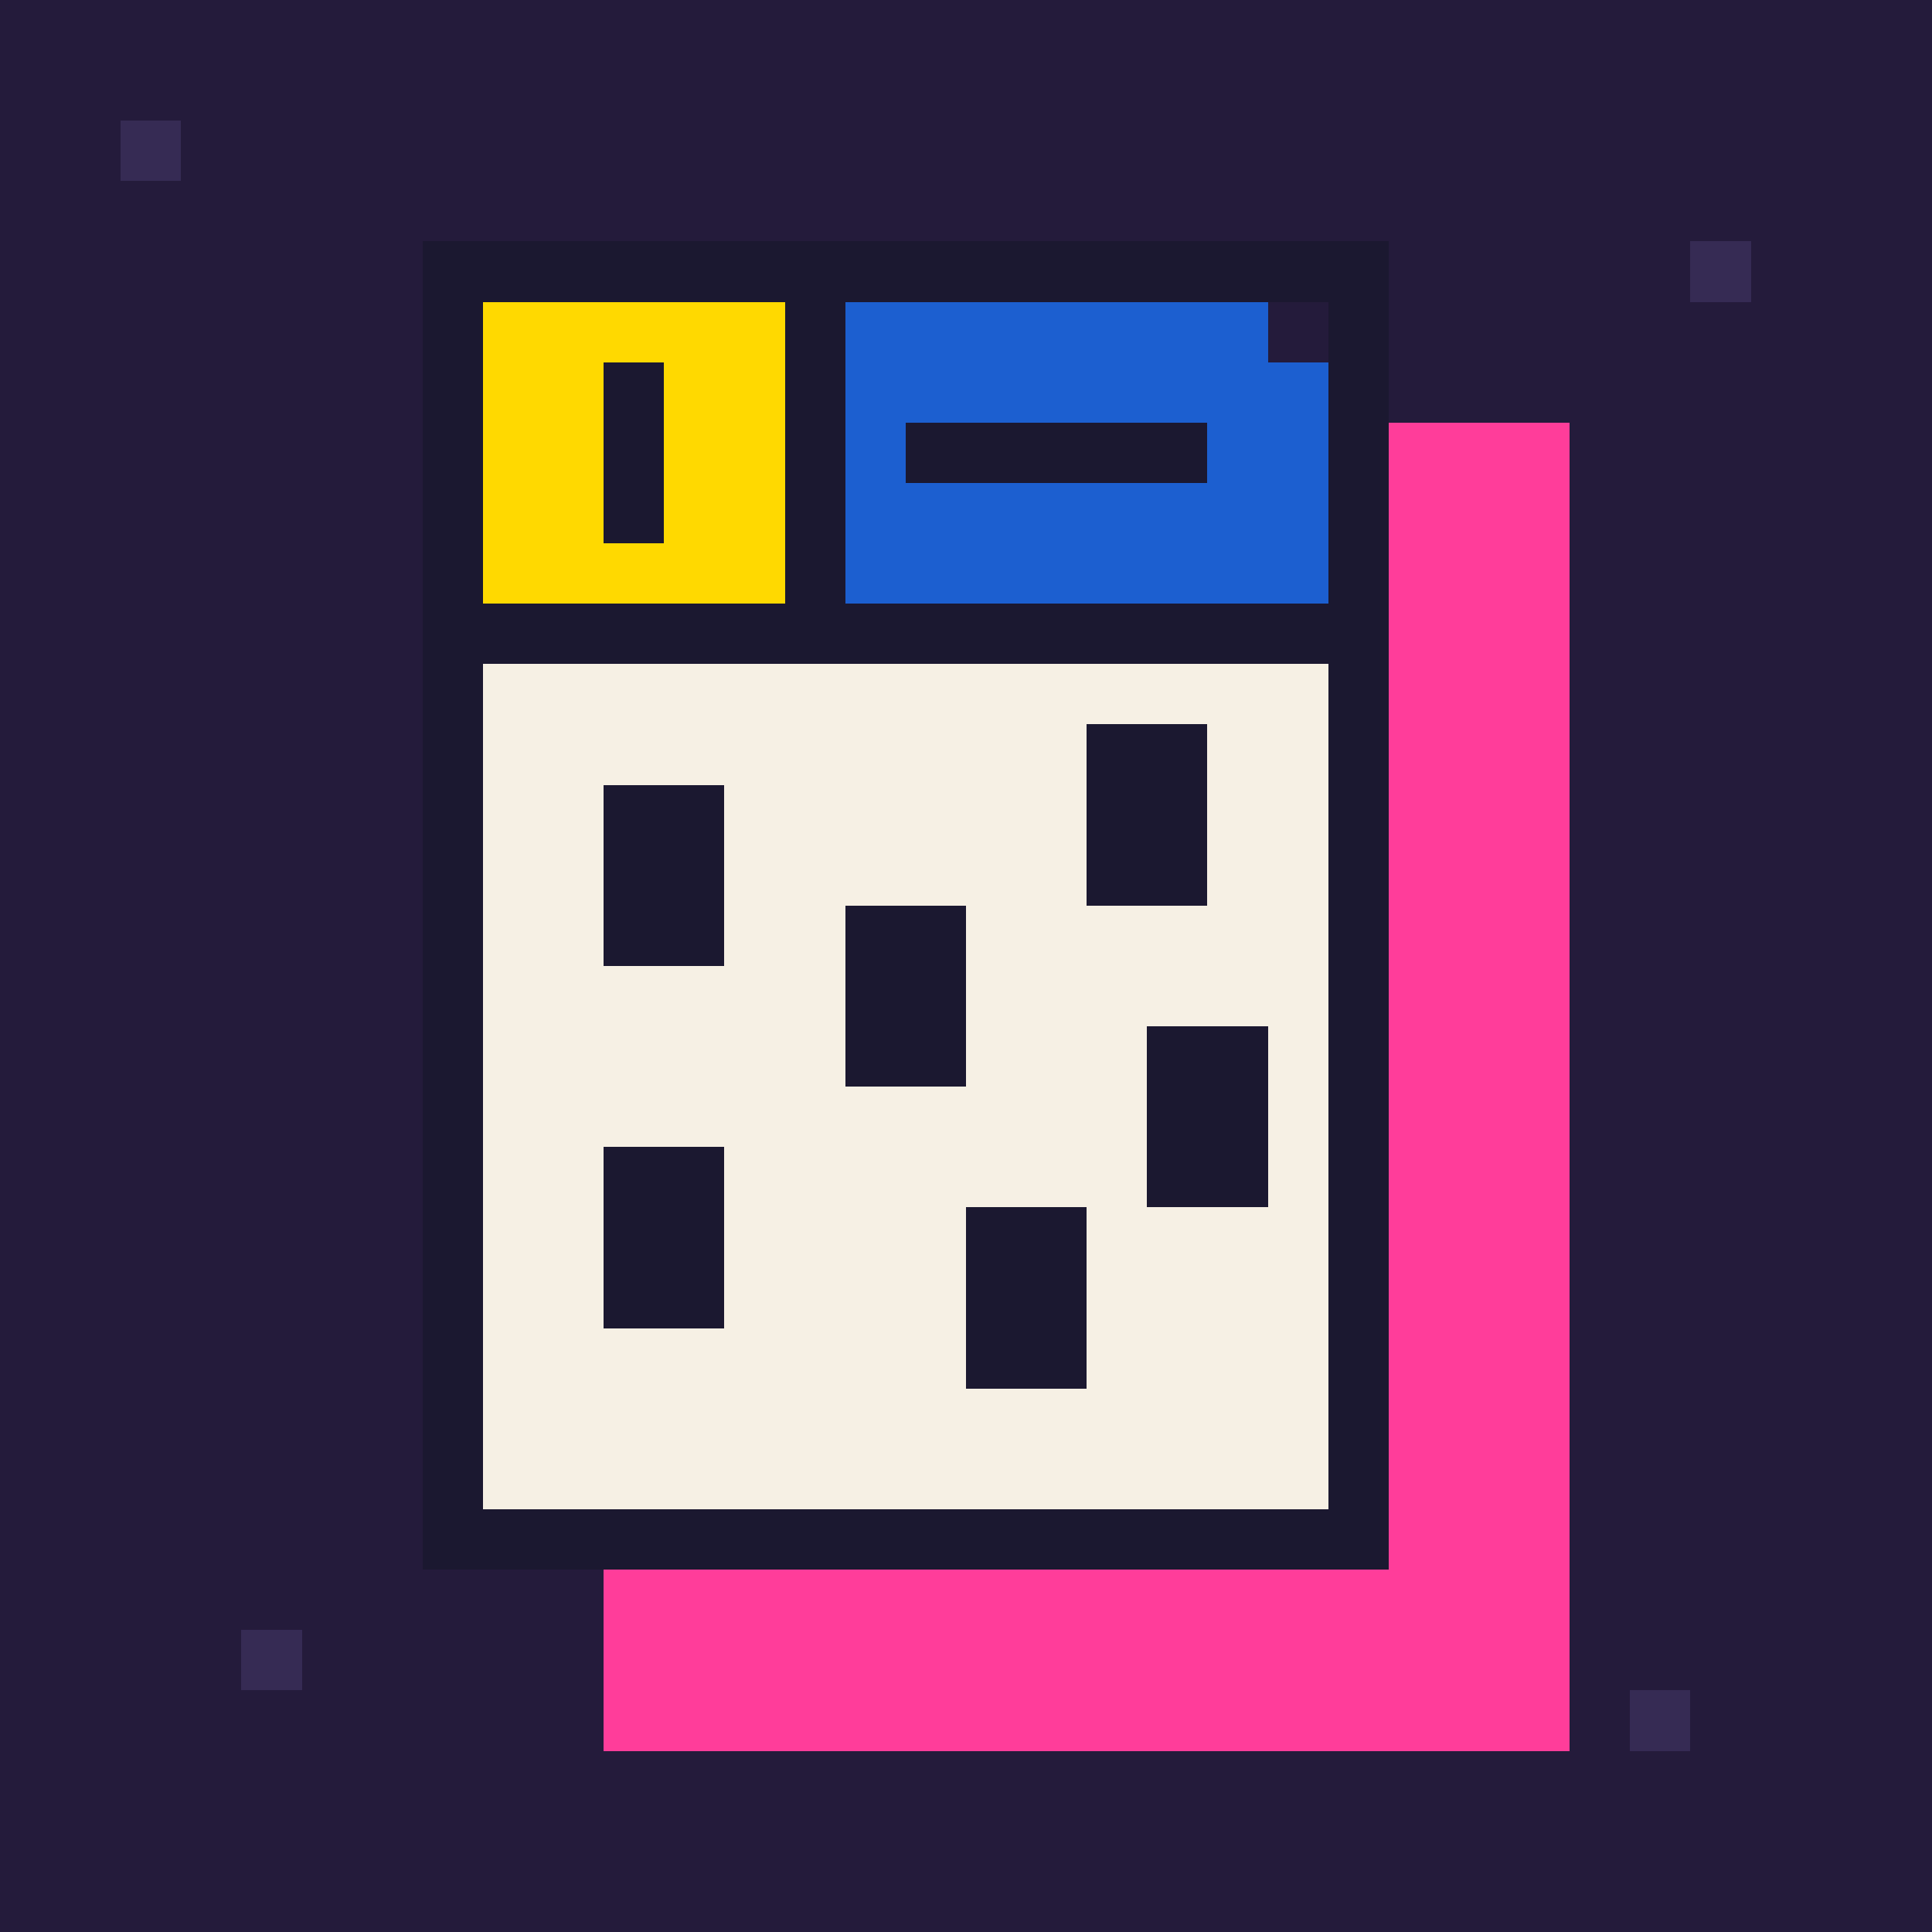
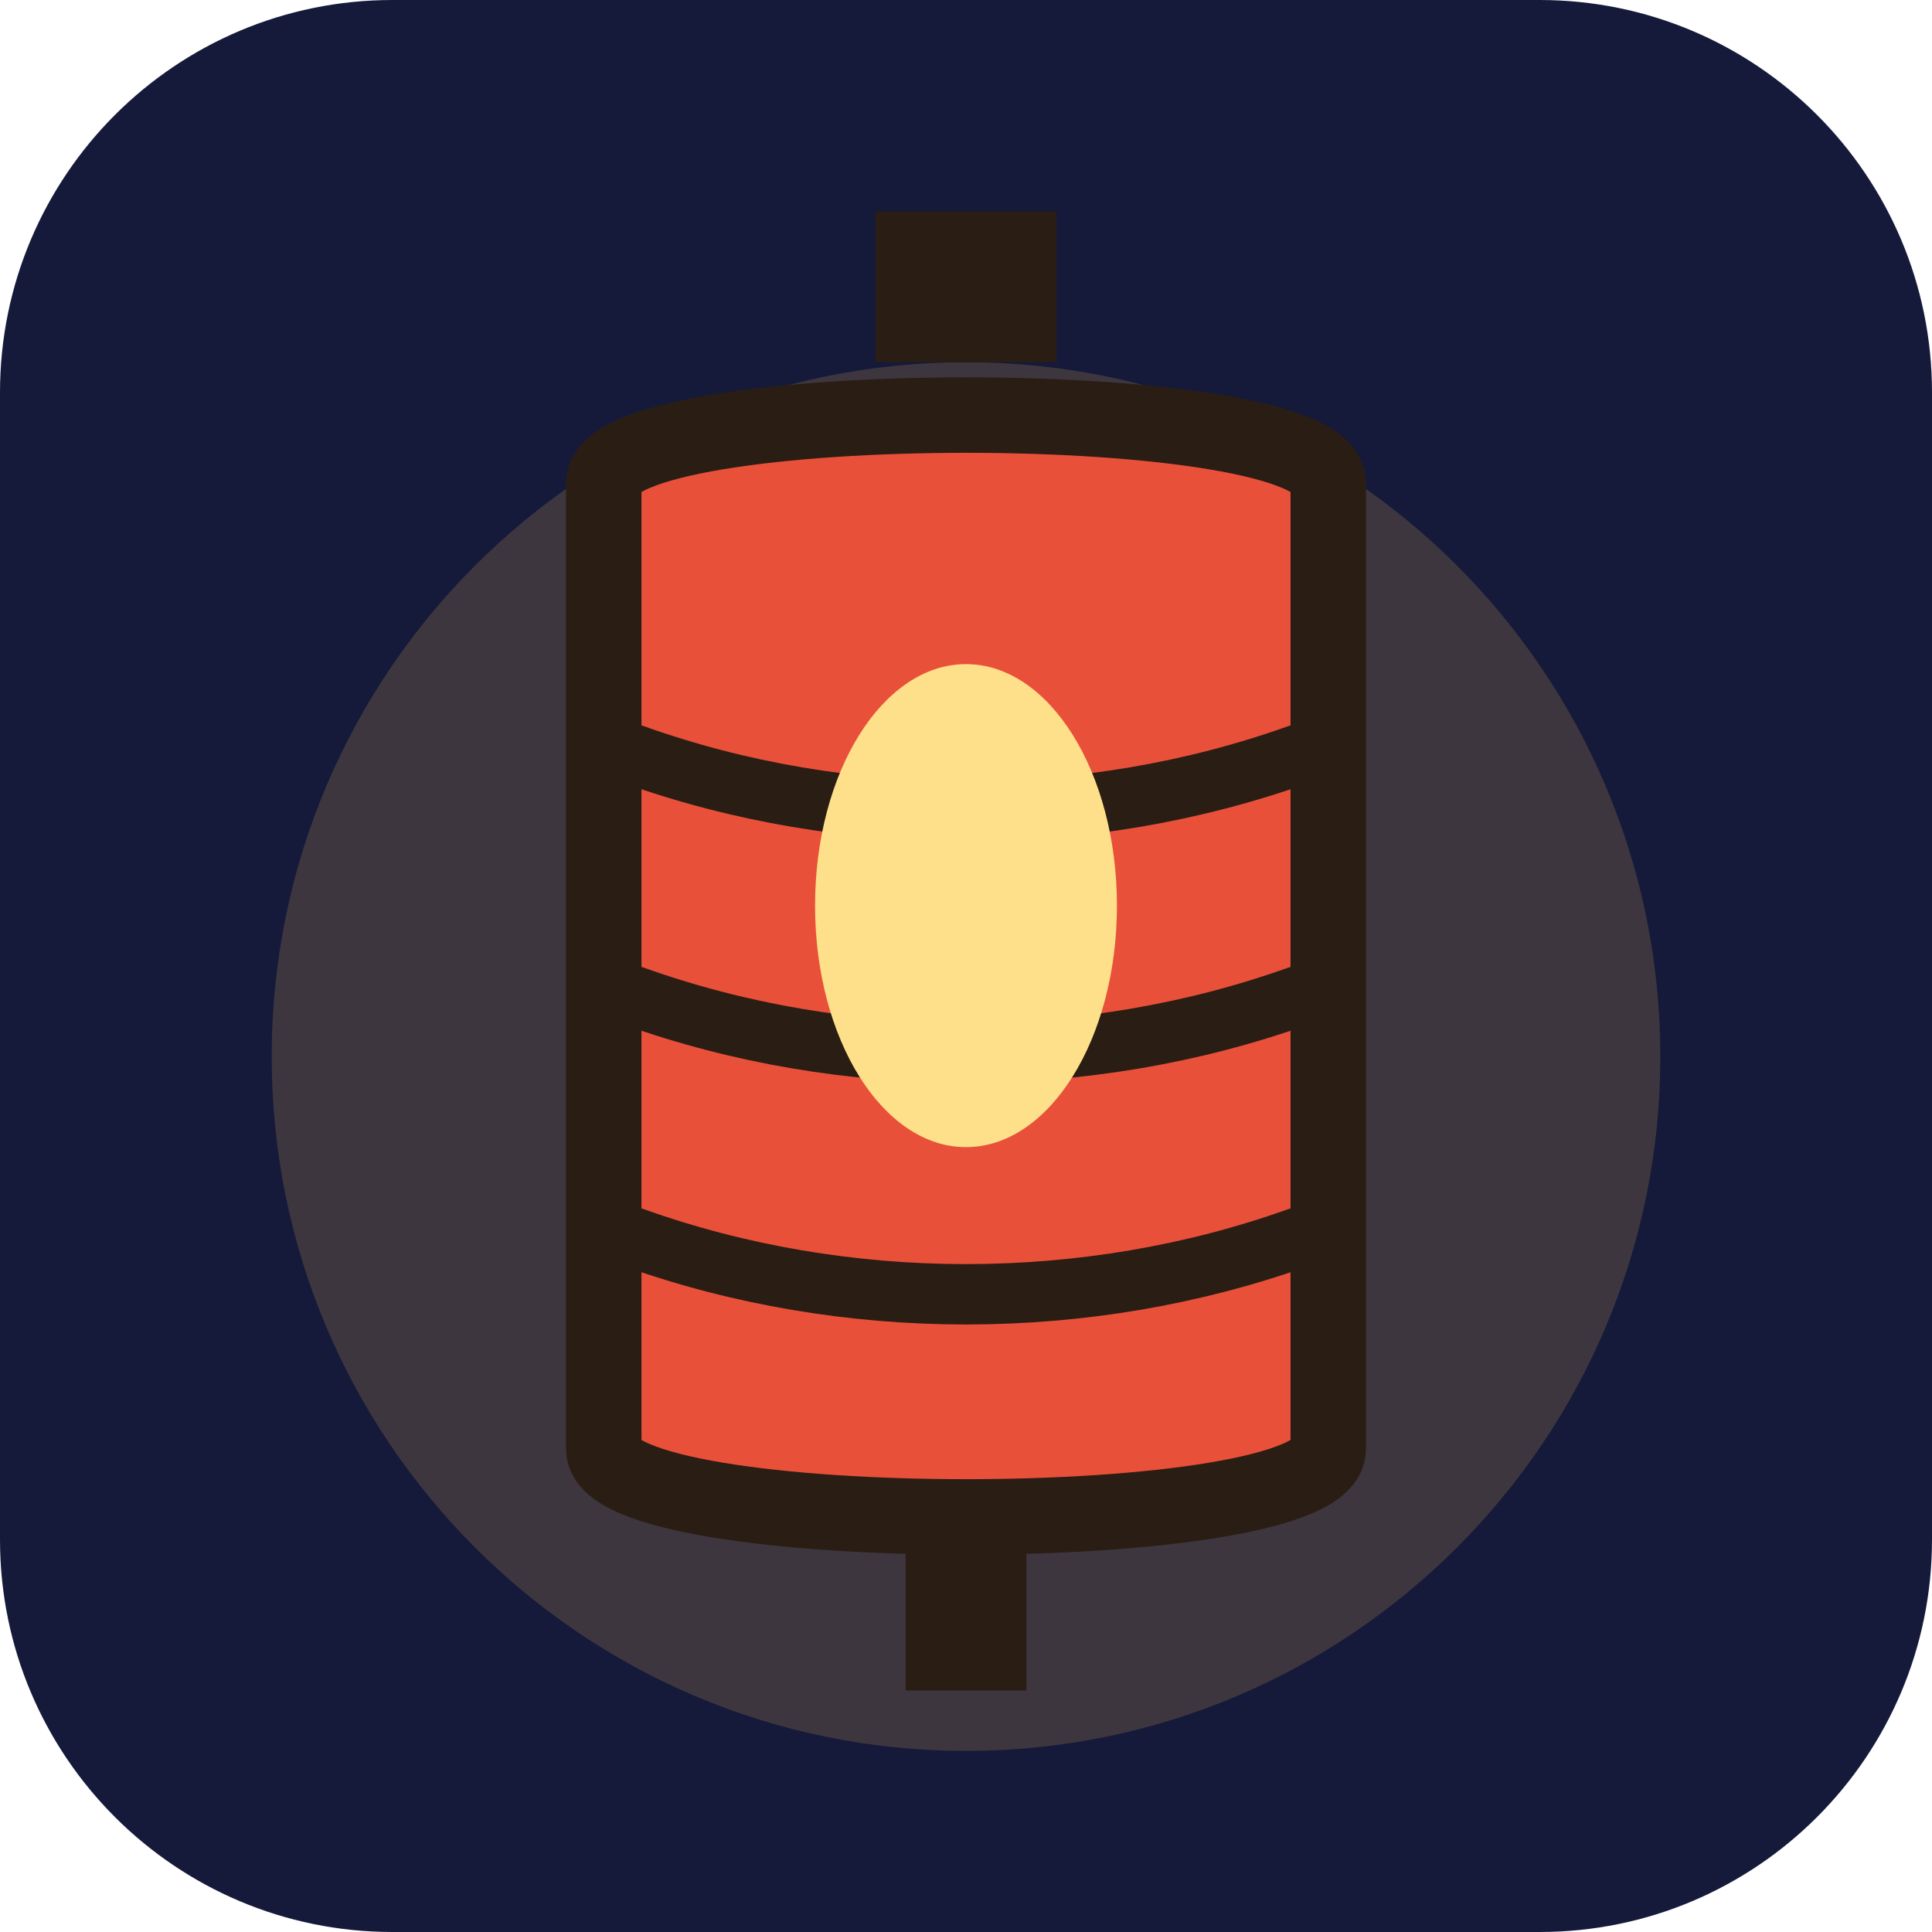
- <svg xmlns="http://www.w3.org/2000/svg" viewBox="0 0 32 32" shape-rendering="crispEdges">
-   <rect width="32" height="32" fill="#241b3b" />
-   <g fill="#362b54">
-     <rect x="2" y="2" width="1" height="1" />
-     <rect x="28" y="4" width="1" height="1" />
-     <rect x="4" y="27" width="1" height="1" />
-     <rect x="27" y="28" width="1" height="1" />
+ <svg xmlns="http://www.w3.org/2000/svg" viewBox="0 0 128 128">
+   <rect width="128" height="128" rx="26" fill="#151a3a" />
+   <circle cx="64" cy="70" r="46" fill="#f7b955" opacity=".18" />
+   <path d="M58 14h12v10H58z" fill="#2a1d14" />
+   <path d="M40 32c0-6 48-6 48 0v64c0 6-48 6-48 0z" fill="#e9503a" stroke="#2a1d14" stroke-width="5" stroke-linejoin="round" />
+   <g stroke="#2a1d14" stroke-width="4" fill="none" stroke-linecap="round">
+     <path d="M42 50c14 5 30 5 44 0" />
+     <path d="M42 66c14 5 30 5 44 0" />
+     <path d="M42 82c14 5 30 5 44 0" />
  </g>
-   <rect x="10" y="7" width="16" height="22" fill="#ff3d9a" />
-   <rect x="7" y="4" width="16" height="22" fill="#1b1830" />
-   <rect x="8" y="5" width="14" height="20" fill="#f6f0e4" />
-   <rect x="8" y="5" width="14" height="5" fill="#1c5fd0" />
-   <rect x="8" y="5" width="5" height="5" fill="#ffd900" />
-   <rect x="13" y="5" width="1" height="5" fill="#1b1830" />
-   <rect x="8" y="10" width="14" height="1" fill="#1b1830" />
-   <g fill="#1b1830">
-     <rect x="10" y="6" width="1" height="3" />
-     <rect x="15" y="7" width="5" height="1" />
-     <rect x="10" y="13" width="2" height="3" />
-     <rect x="14" y="15" width="2" height="3" />
-     <rect x="18" y="12" width="2" height="3" />
-     <rect x="10" y="19" width="2" height="3" />
-     <rect x="16" y="20" width="2" height="3" />
-     <rect x="19" y="17" width="2" height="3" />
-   </g>
-   <rect x="21" y="5" width="1" height="1" fill="#241b3b" />
+   <ellipse cx="64" cy="60" rx="10" ry="16" fill="#ffe08a" />
+   <path d="M60 100h8v12h-8z" fill="#2a1d14" />
</svg>
